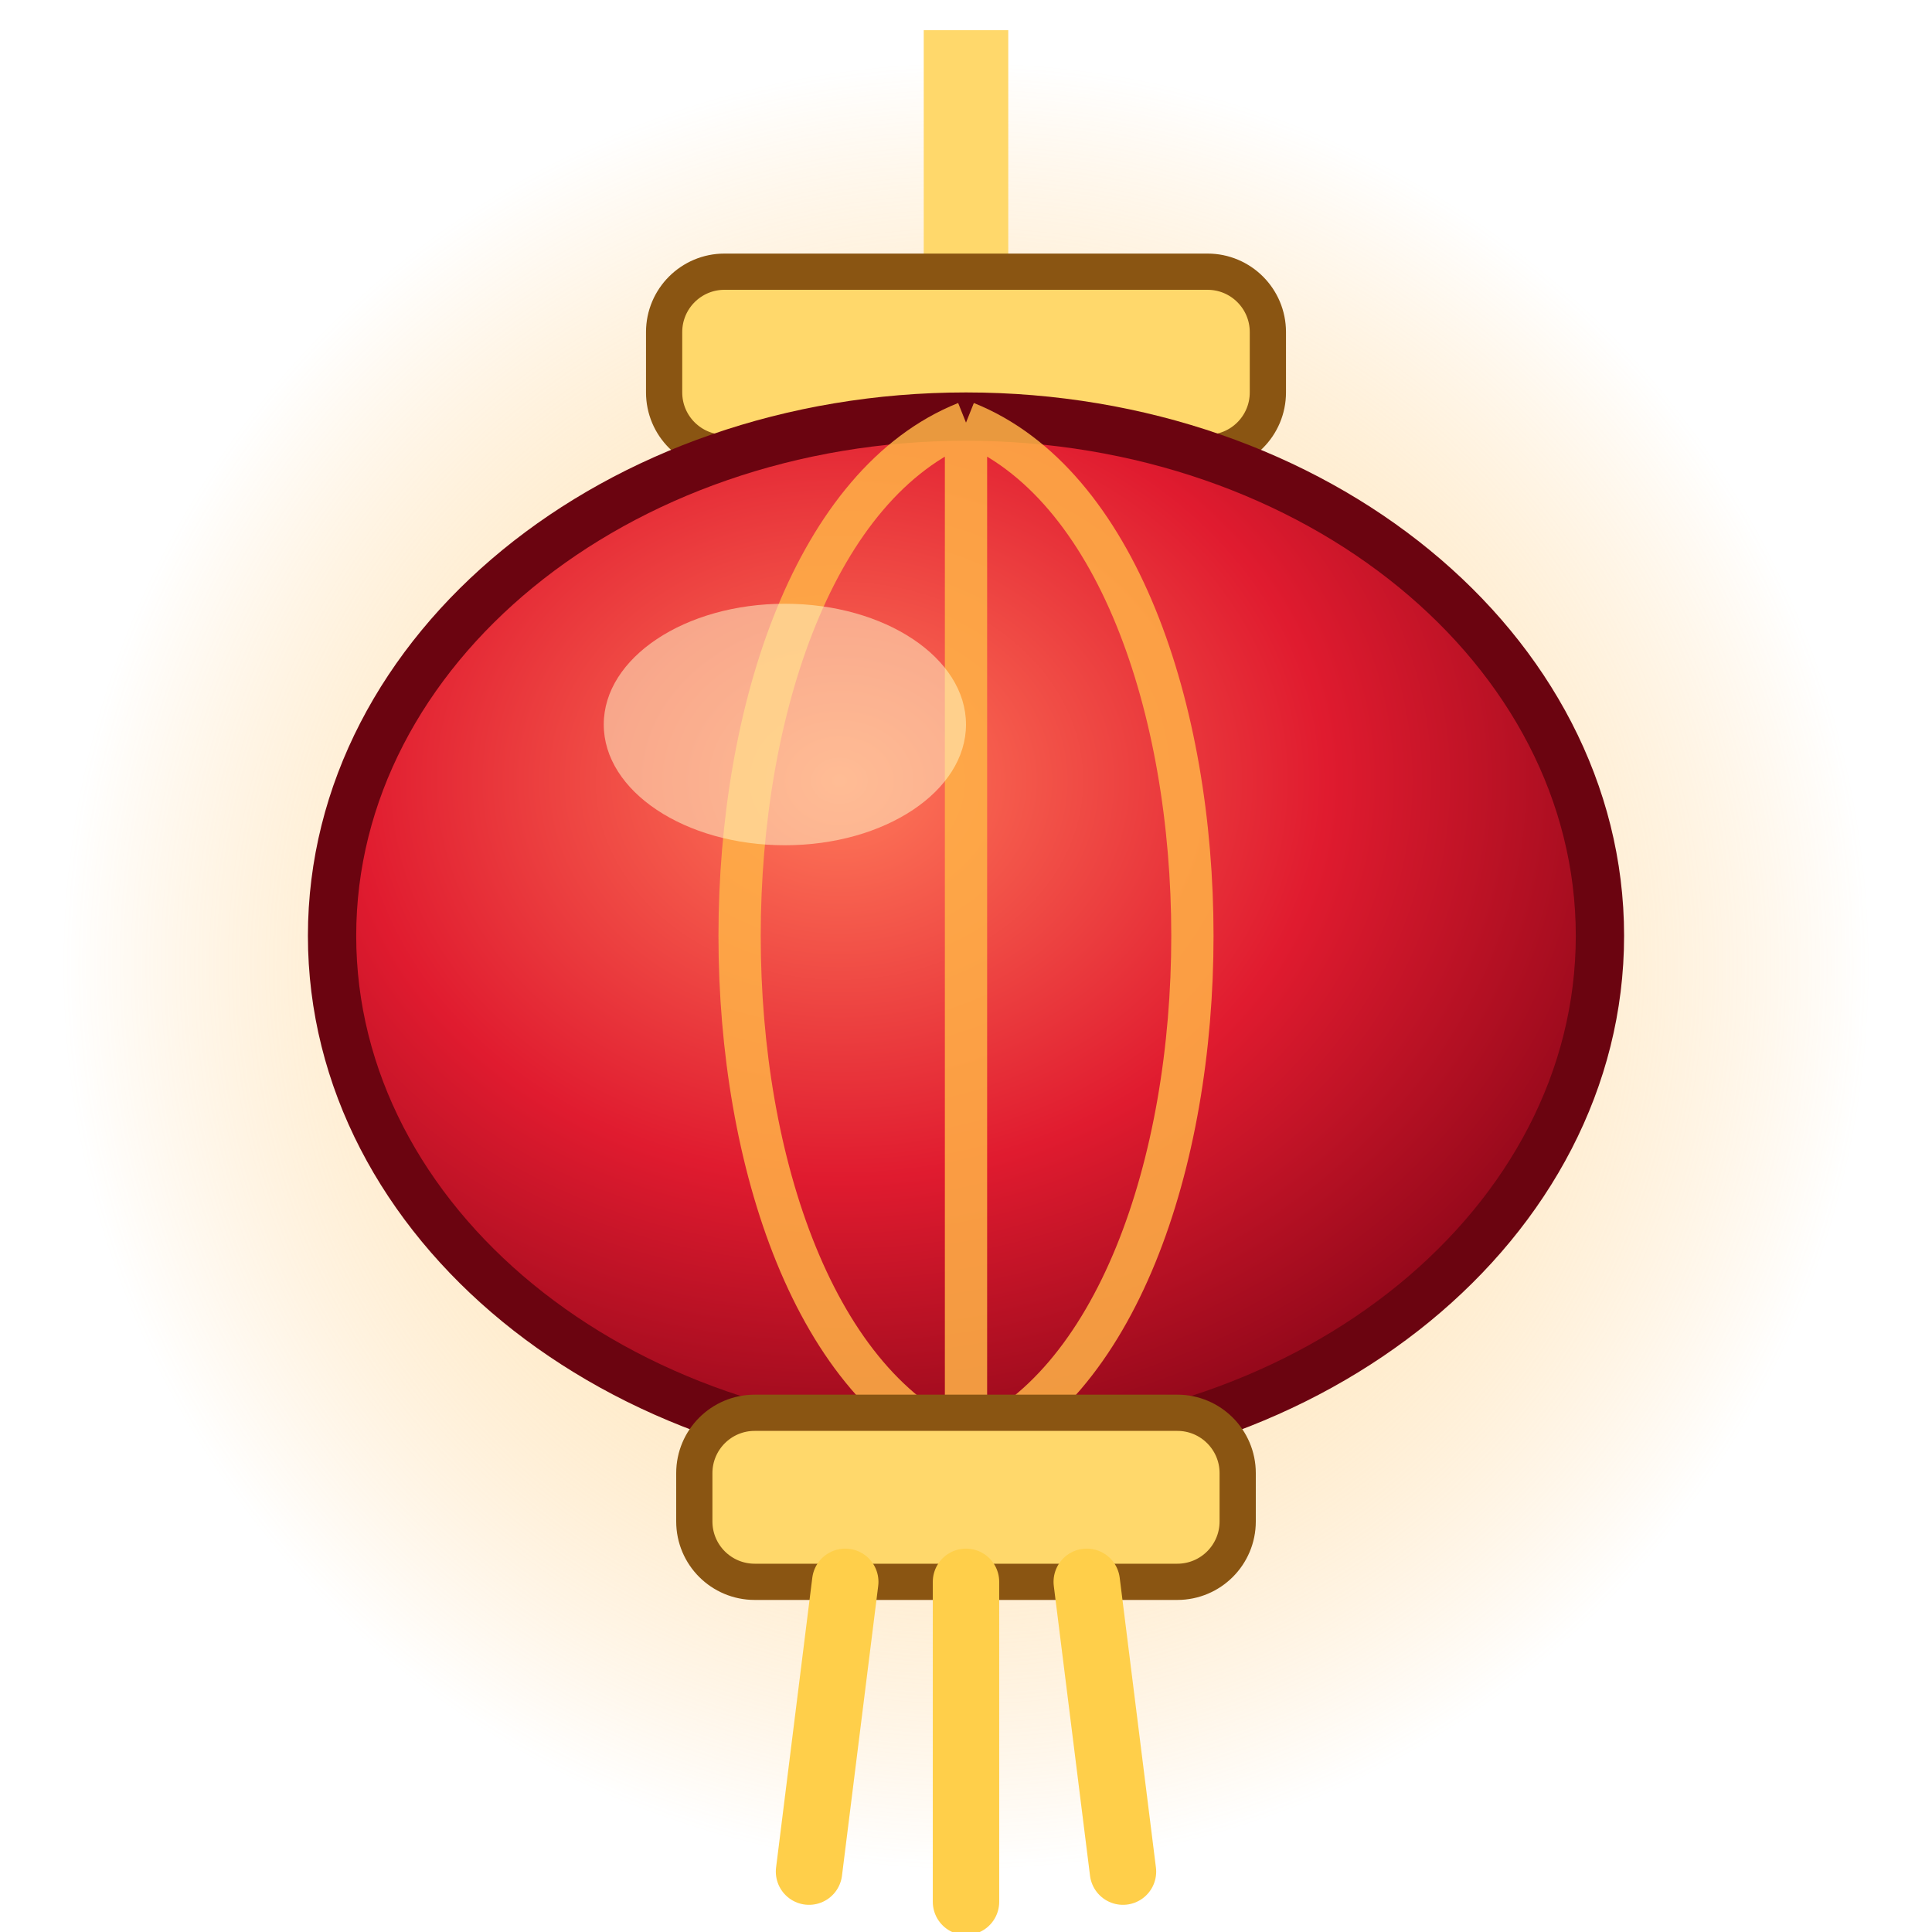
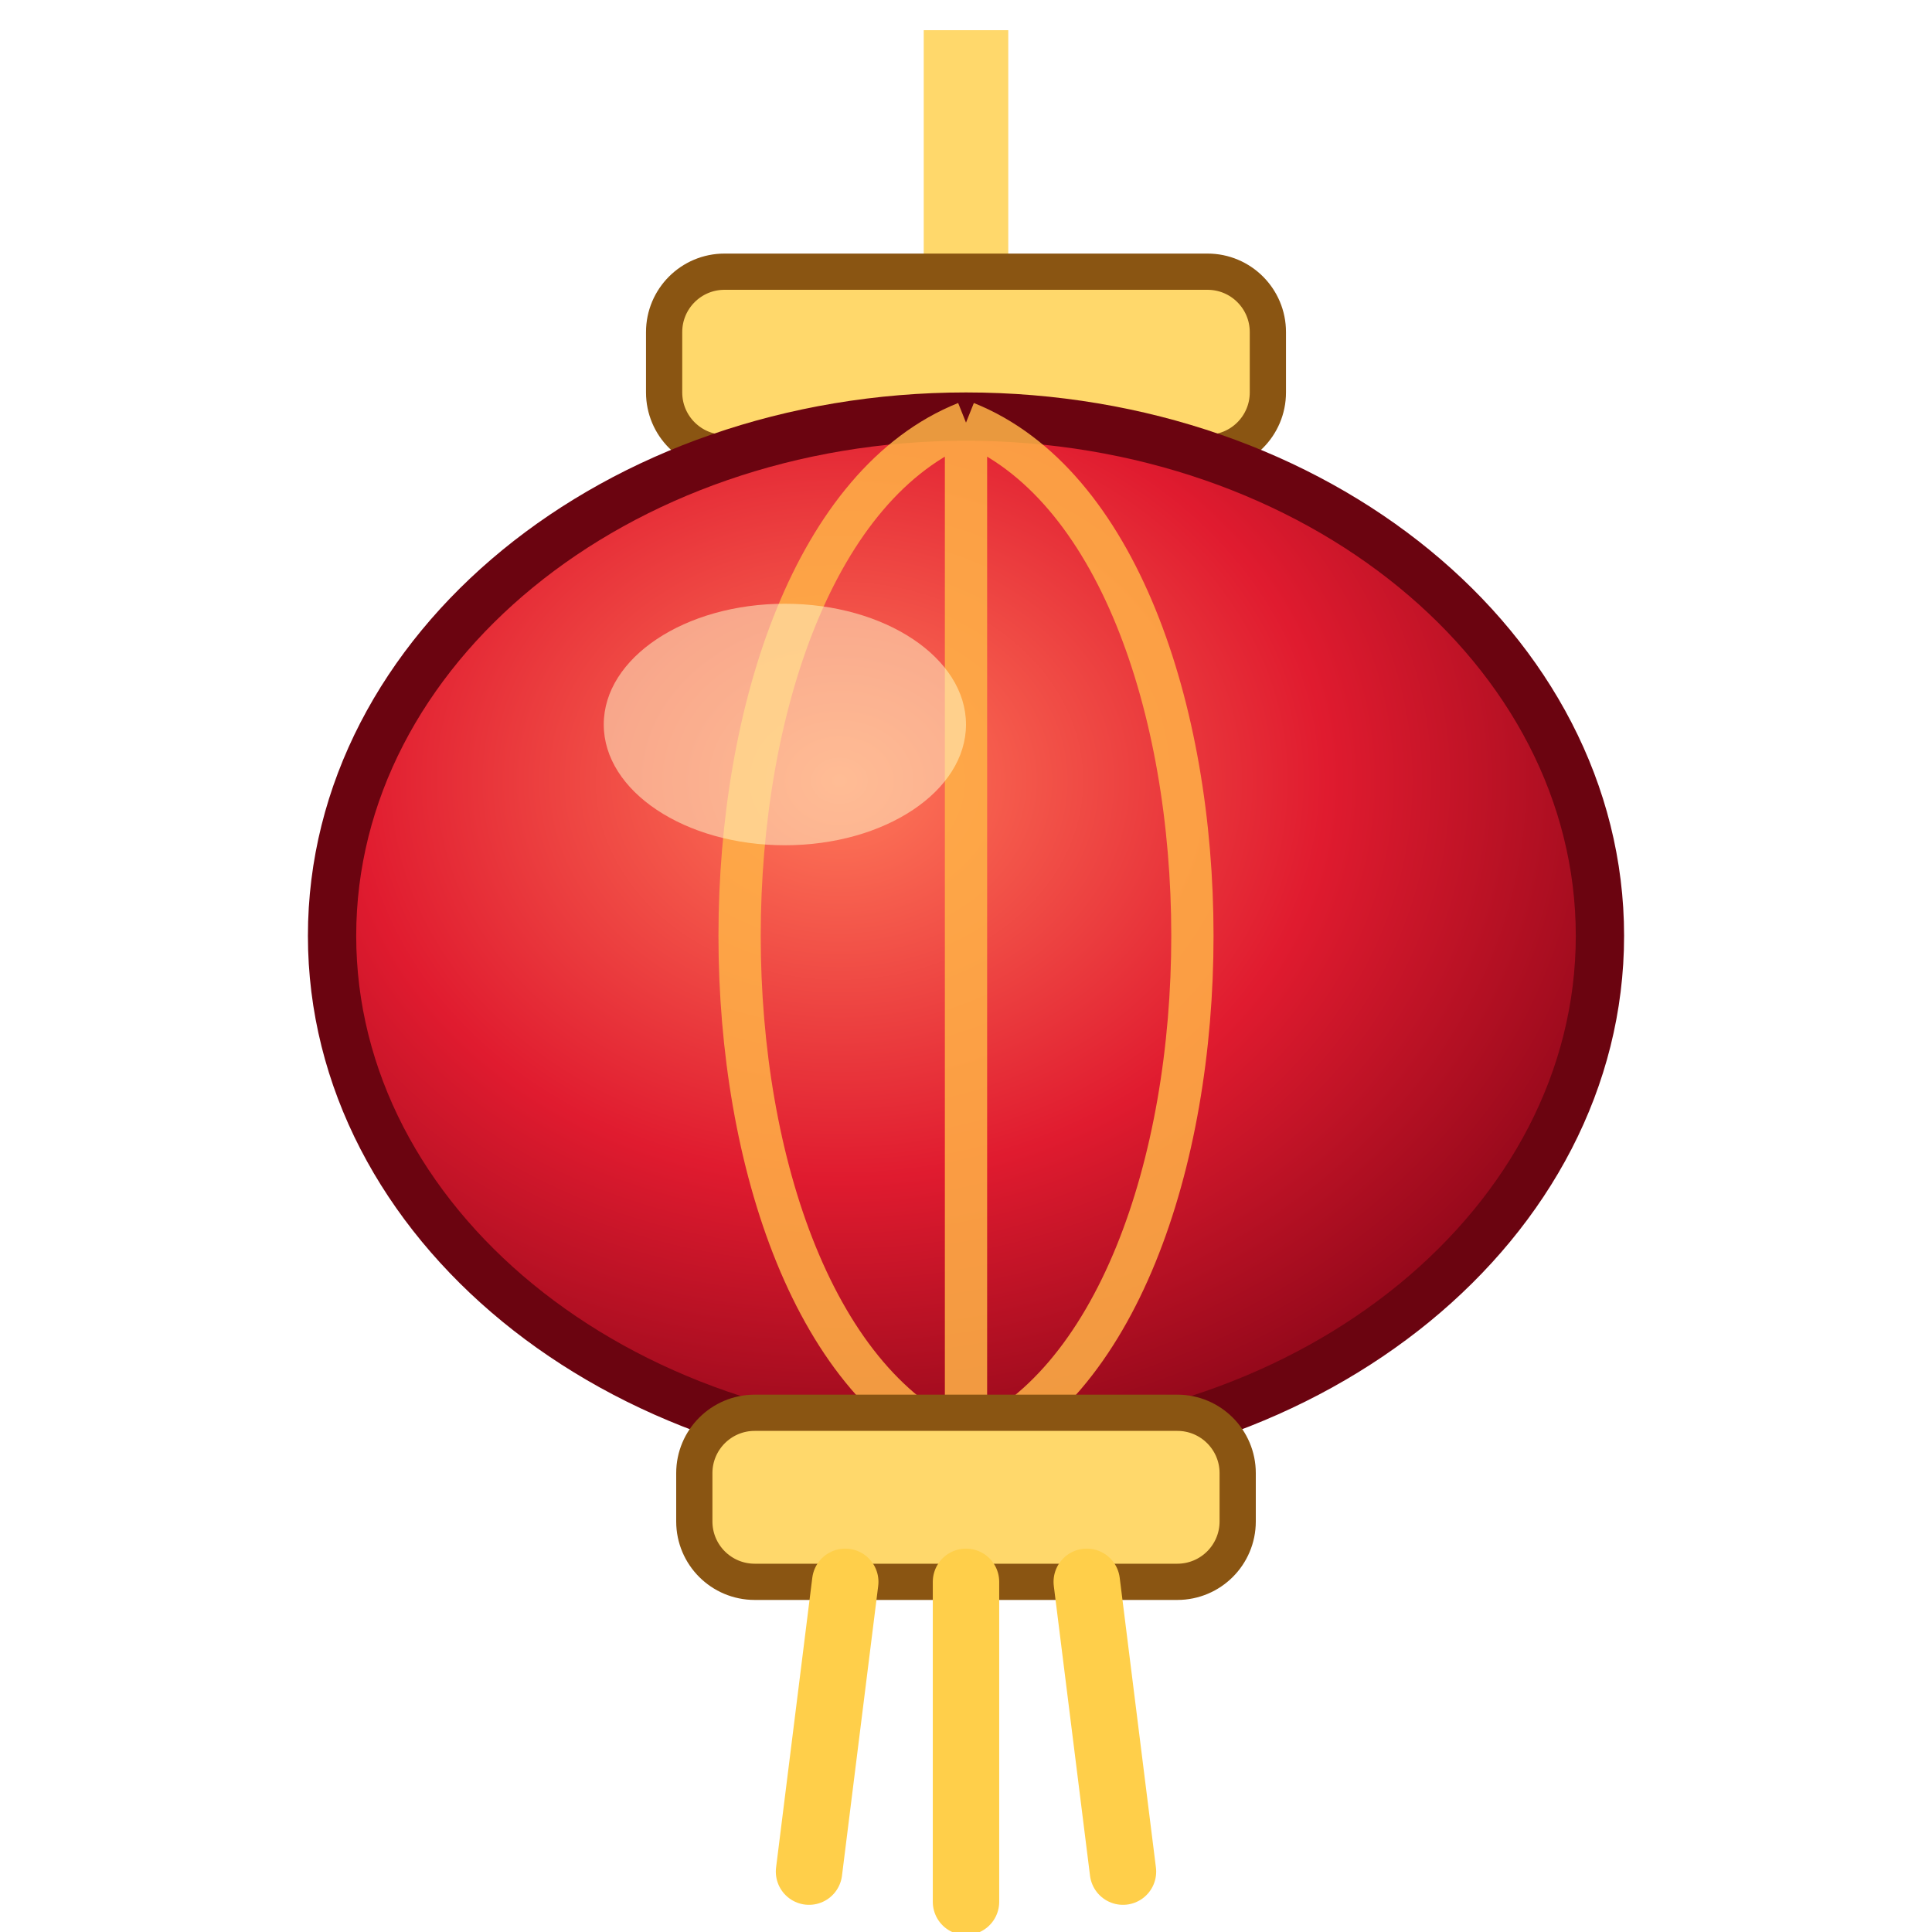
<svg xmlns="http://www.w3.org/2000/svg" width="32" height="32" viewBox="0 0 32 32">
  <defs>
    <radialGradient id="lr" cx=".4" cy=".35" r=".7">
      <stop offset="0" stop-color="#ff7a5a" />
      <stop offset=".55" stop-color="#e01b2f" />
      <stop offset="1" stop-color="#8a0618" />
    </radialGradient>
    <radialGradient id="gl">
      <stop offset="0" stop-color="#fff3c4" stop-opacity=".95" />
      <stop offset="1" stop-color="#ffb347" stop-opacity="0" />
    </radialGradient>
  </defs>
-   <circle cx="16" cy="16" r="15" fill="url(#gl)" />
  <line x1="16" y1="0.5" x2="16" y2="5" stroke="#ffd86b" stroke-width="1.4" />
  <rect x="11" y="4.5" width="10" height="3" rx="1" fill="#ffd86b" stroke="#8a5512" stroke-width=".6" />
  <ellipse cx="16" cy="15.5" rx="10.5" ry="8.6" fill="url(#lr)" stroke="#6b0410" stroke-width=".8" />
  <path d="M16 7 C11 9 11 22 16 24 M16 7 C21 9 21 22 16 24 M16 7 L16 24" fill="none" stroke="#ffb347" stroke-width=".7" opacity=".85" />
  <rect x="11.5" y="23.4" width="9" height="2.8" rx="1" fill="#ffd86b" stroke="#8a5512" stroke-width=".6" />
  <path d="M14 26.2 L13.4 31 M16 26.2 L16 31.5 M18 26.2 L18.6 31" stroke="#ffcf4a" stroke-width="1.1" stroke-linecap="round" />
  <ellipse cx="13" cy="12" rx="3" ry="2" fill="#fff3c4" opacity=".55" />
</svg>
